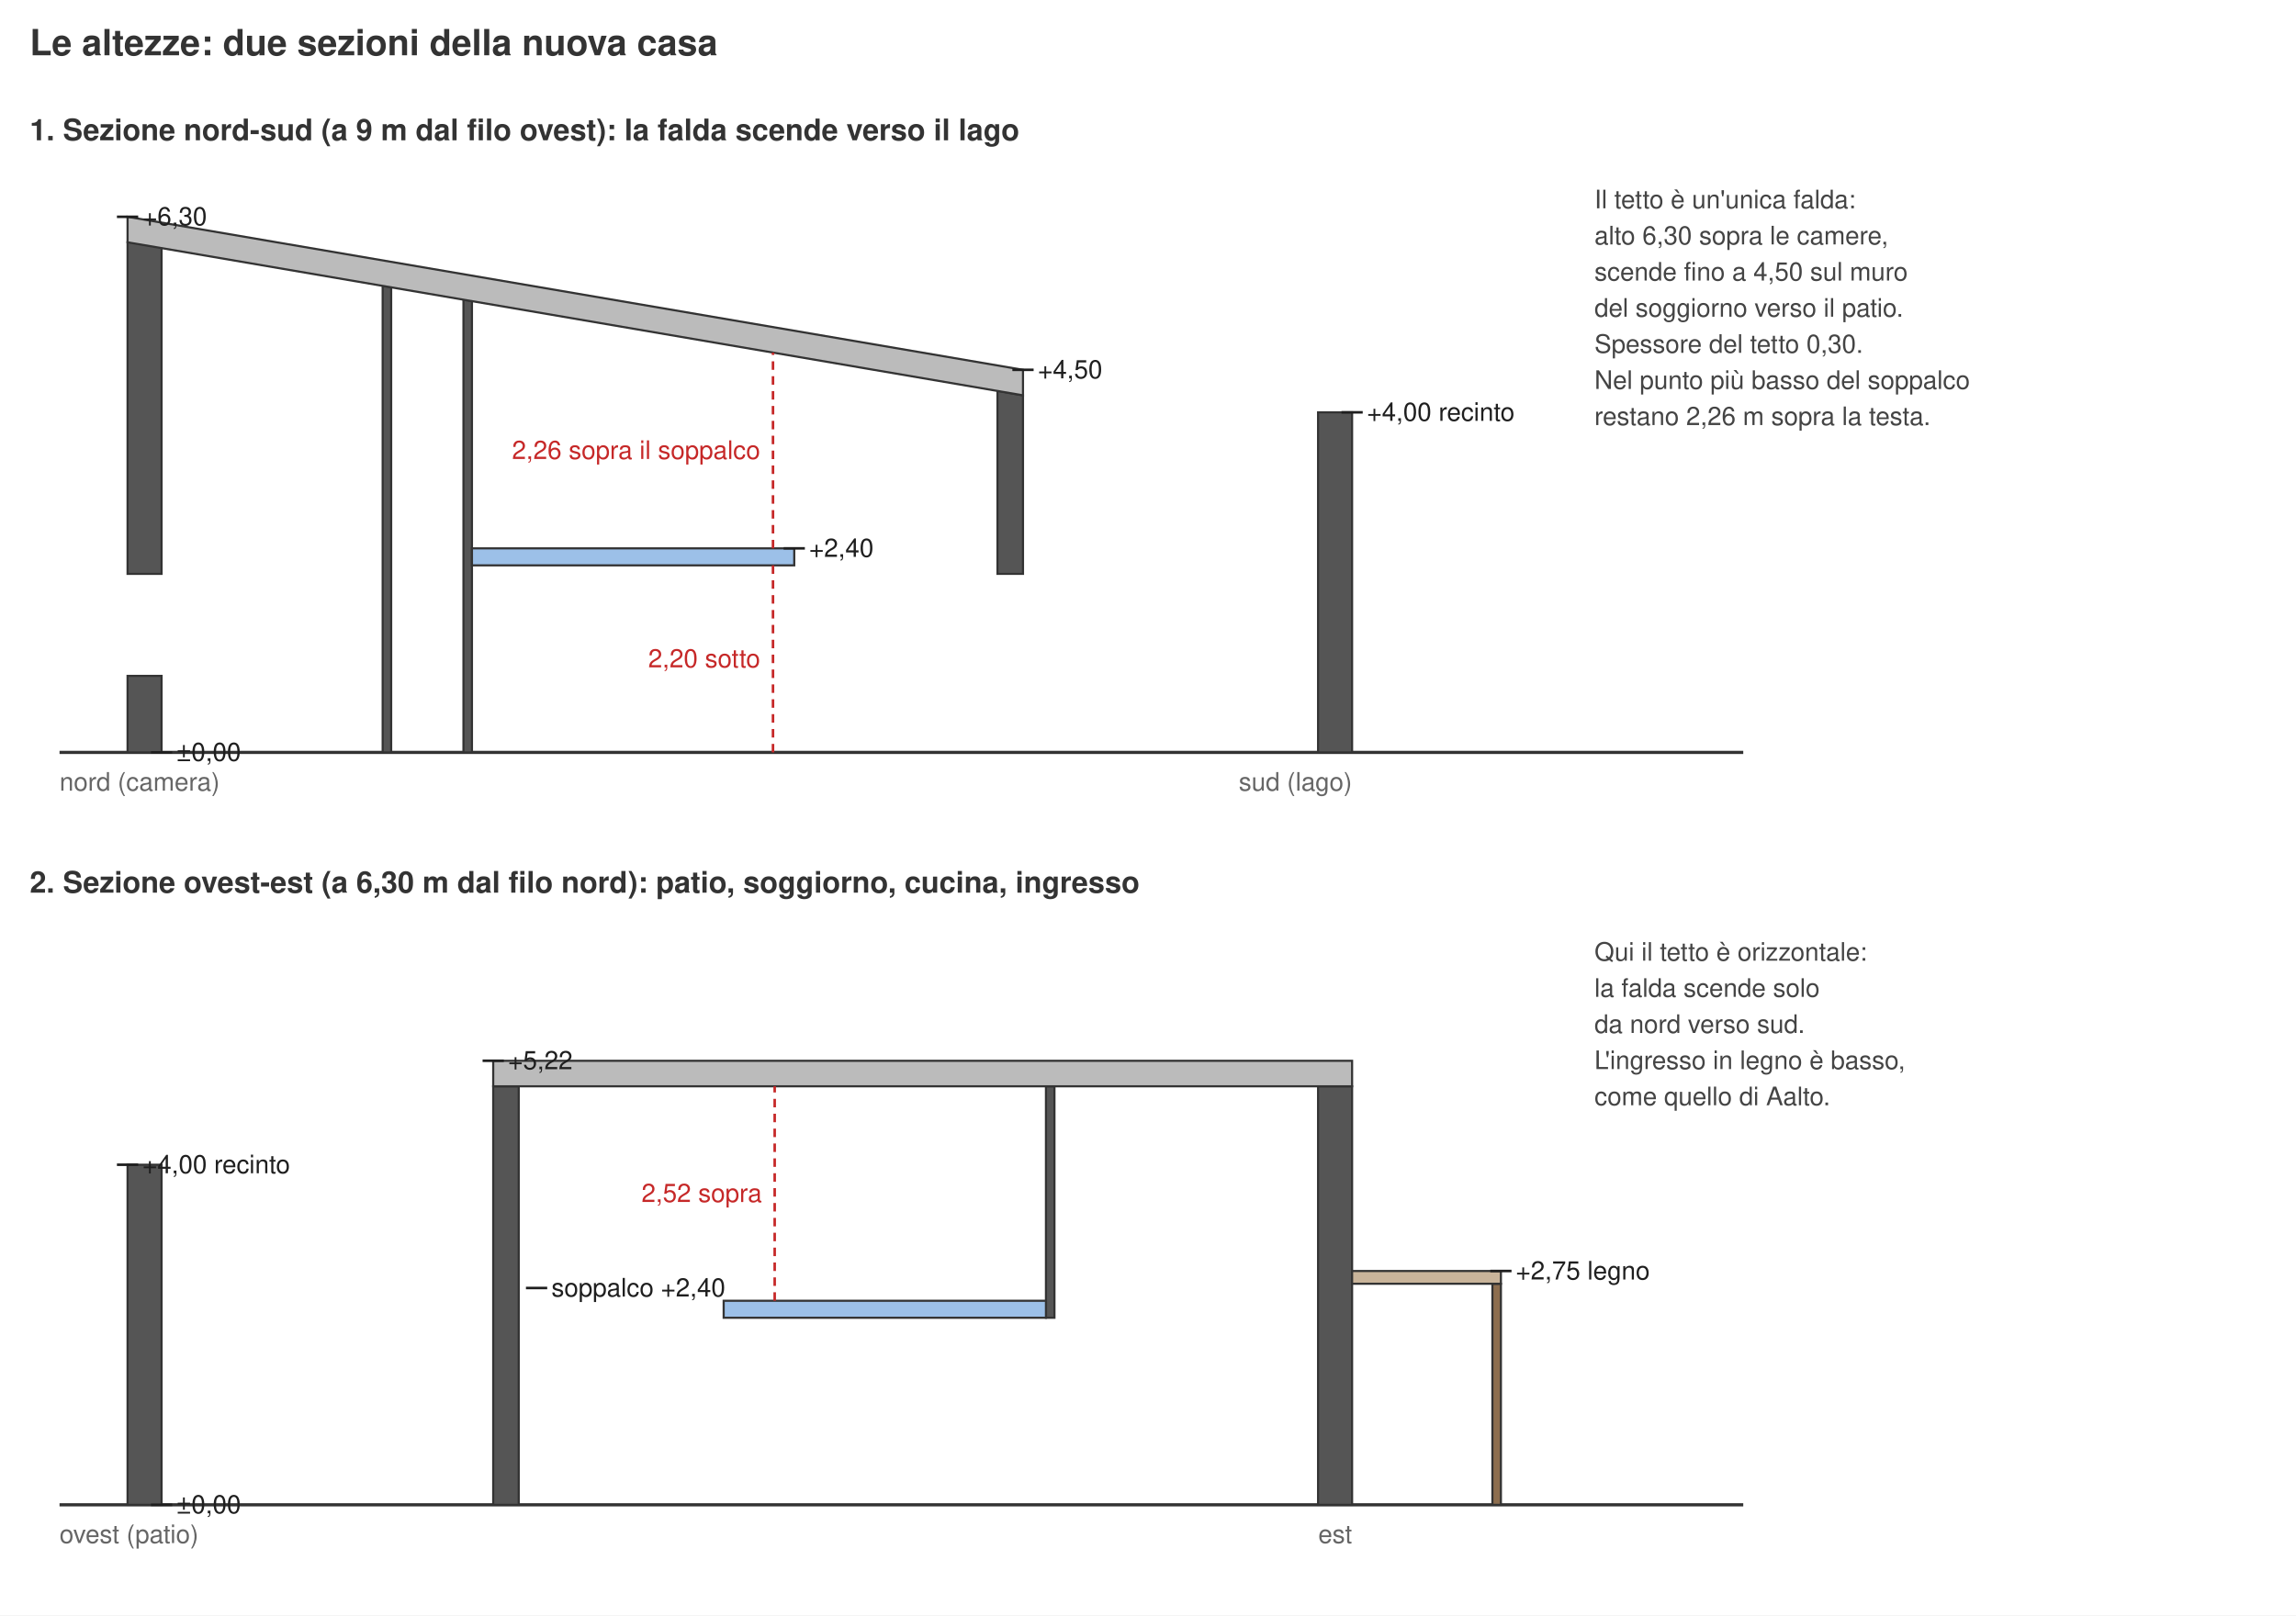
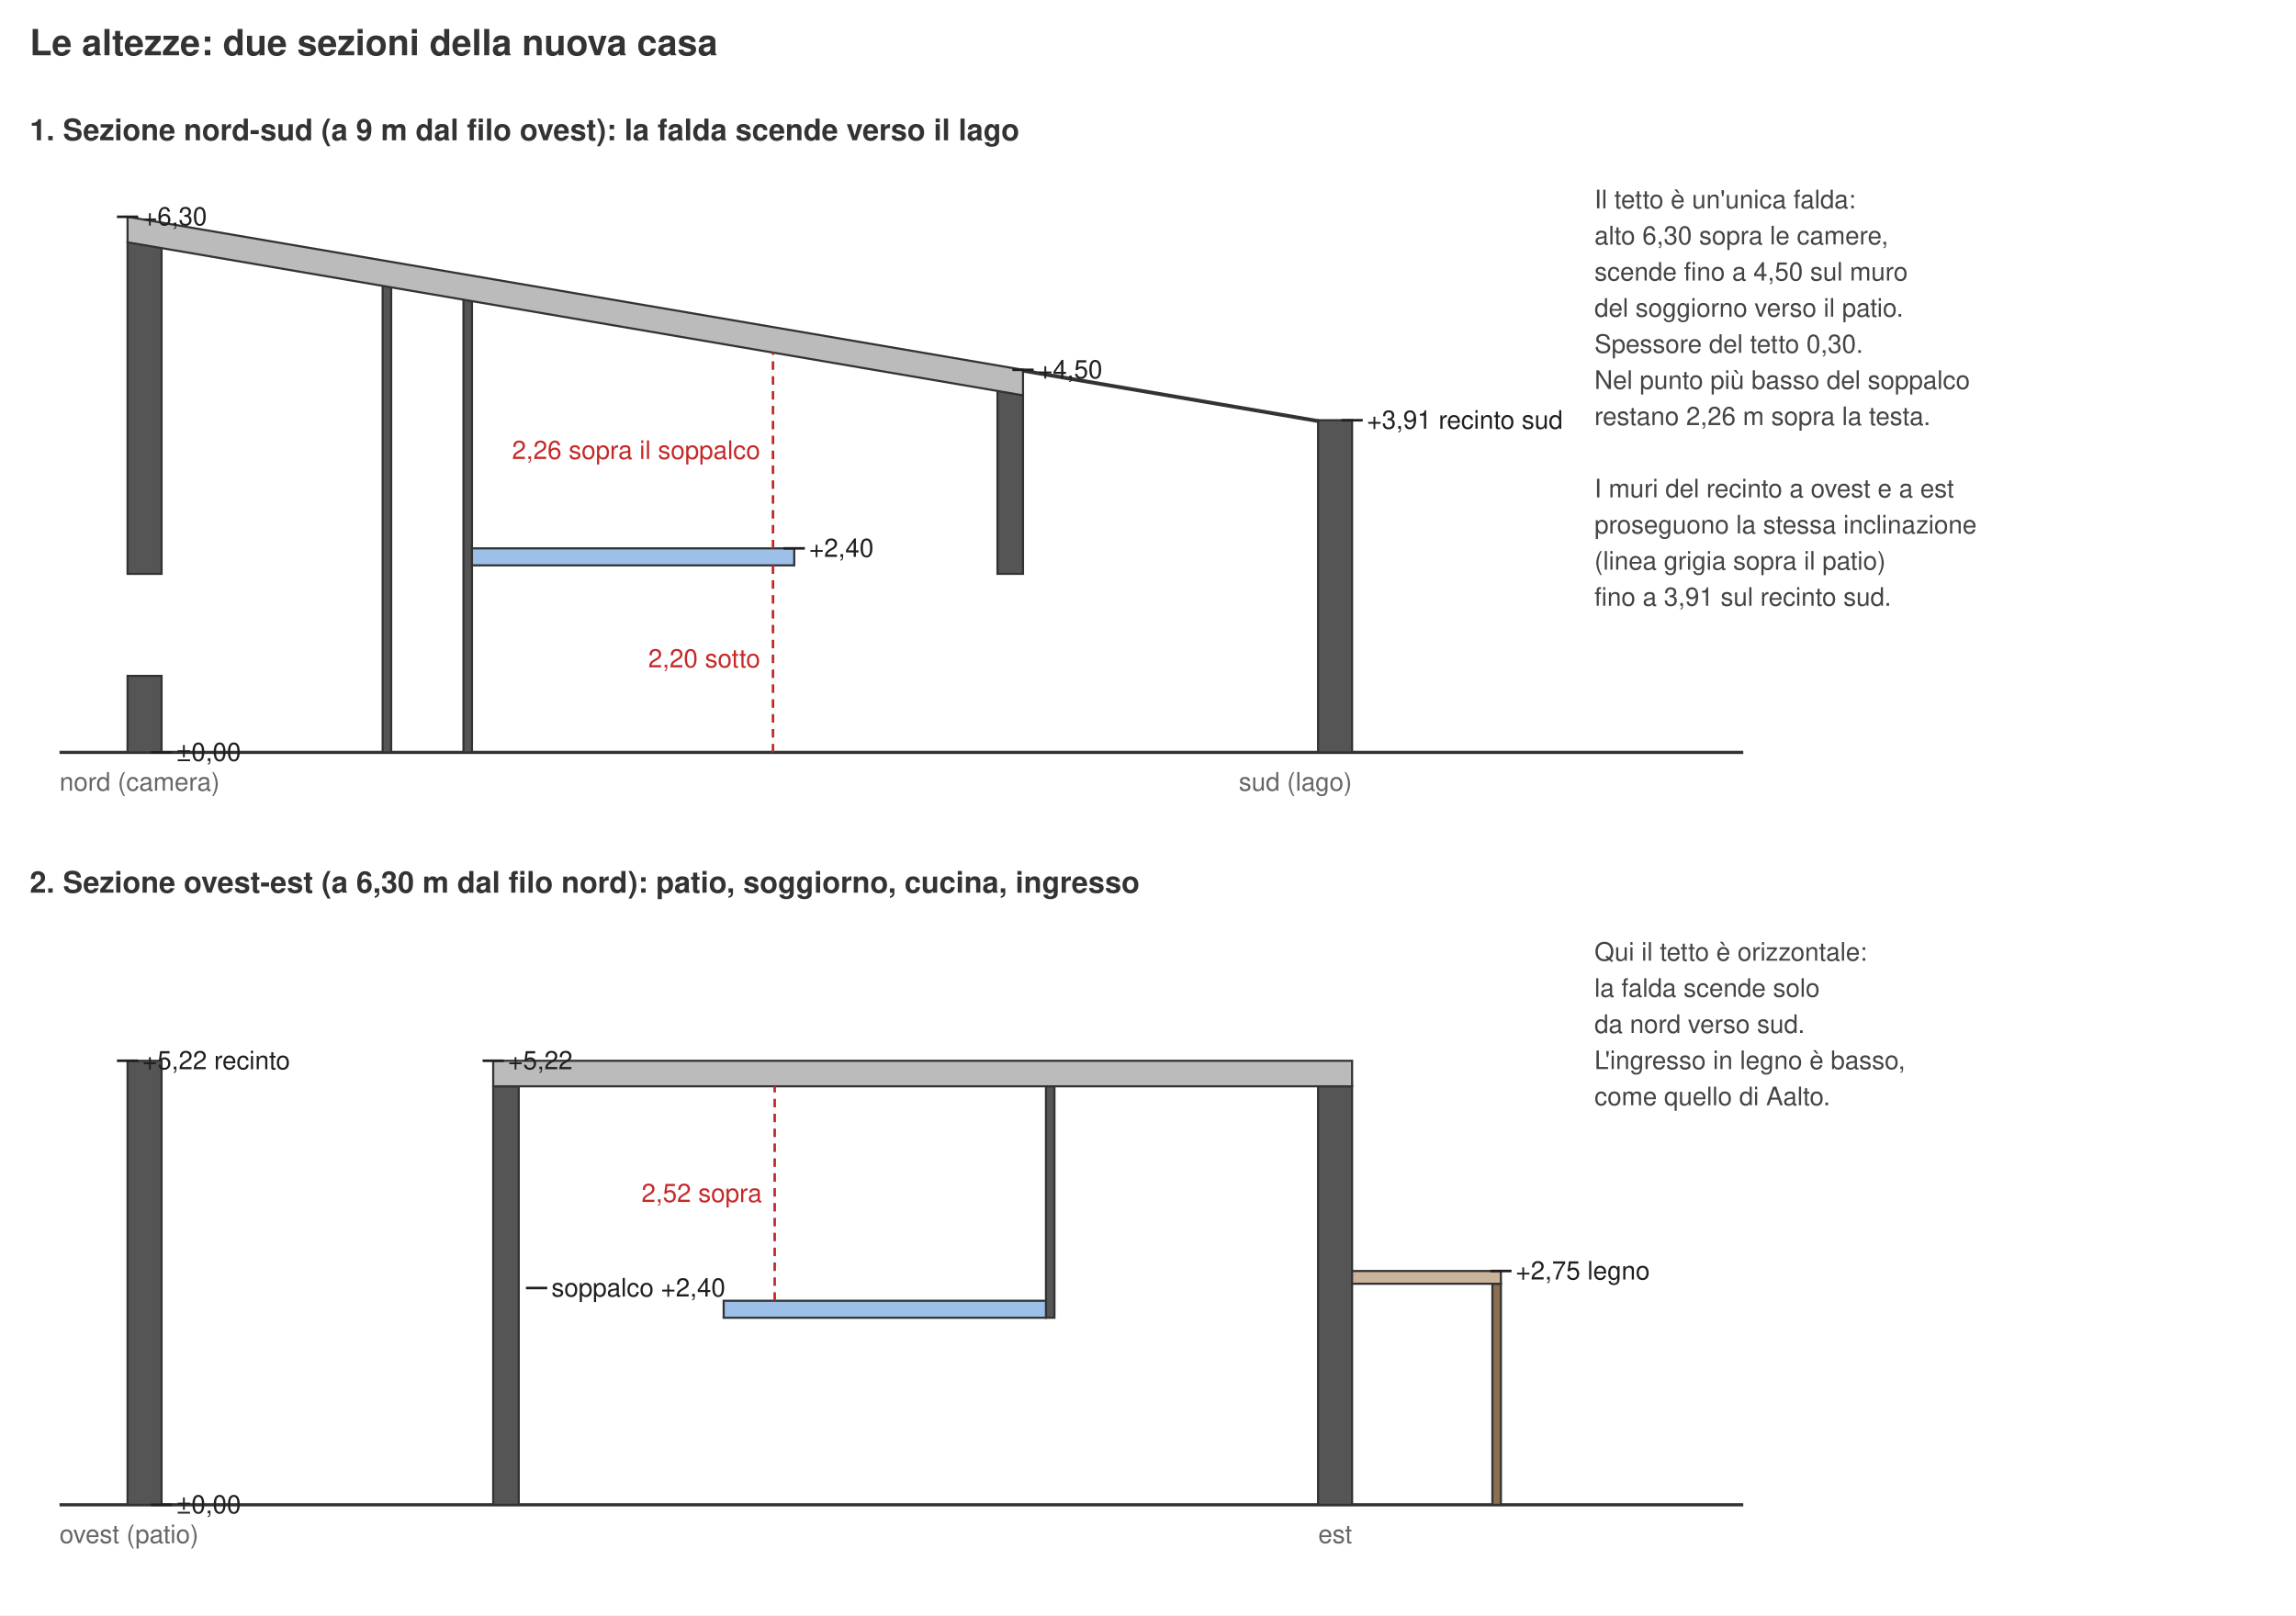
<svg xmlns="http://www.w3.org/2000/svg" viewBox="0 0 1080 760" width="1080" height="760">
  <rect width="100%" height="100%" fill="#ffffff" />
  <text x="14" y="26" font-family="Helvetica, Arial, sans-serif" font-size="17" font-weight="bold" fill="#333">Le altezze: due sezioni della nuova casa</text>
  <text x="14" y="66" font-family="Helvetica, Arial, sans-serif" font-size="14" font-weight="bold" fill="#333">1. Sezione nord-sud (a 9 m dal filo ovest): la falda scende verso il lago</text>
  <line x1="28.0" y1="354.0" x2="820.0" y2="354.0" stroke="#333" stroke-width="1.5" />
  <path d="M 60.0 354.0 L 76.0 354.0 L 76.0 318.0 L 60.0 318.0 Z" fill="#555" stroke="#333" stroke-width="1" />
  <path d="M 60.0 270.0 L 76.0 270.0 L 76.0 114.0 L 60.0 114.0 Z" fill="#555" stroke="#333" stroke-width="1" />
  <path d="M 180.0 354.0 L 184.0 354.0 L 184.0 135.2 L 180.0 134.5 Z" fill="#555" stroke="#333" stroke-width="1" />
  <path d="M 218.0 354.0 L 222.0 354.0 L 222.0 141.7 L 218.0 141.0 Z" fill="#555" stroke="#333" stroke-width="1" />
  <path d="M 469.2 270.0 L 481.2 270.0 L 481.2 186.0 L 469.2 183.9 Z" fill="#555" stroke="#333" stroke-width="1" />
-   <path d="M 620.0 354.0 L 636.0 354.0 L 636.0 194.0 L 620.0 194.0 Z" fill="#555" stroke="#333" stroke-width="1" />
+   <path d="M 620.0 354.0 L 636.0 354.0 L 636.0 197.7 L 620.0 197.7 Z" fill="#555" stroke="#333" stroke-width="1" />
  <path d="M 60.0 102.0 L 481.2 174.0 L 481.2 186.0 L 60.0 114.0 Z" fill="#bbb" stroke="#333" stroke-width="1" />
+   <path d="M 481.2 174.0 L 620.0 197.7 L 620.0 198.5 L 481.2 174.8 Z" fill="#999" stroke="#333" stroke-width="1" />
  <path d="M 222.0 266.0 L 373.6 266.0 L 373.6 258.0 L 222.0 258.0 Z" fill="#9cc0e8" stroke="#333" stroke-width="1" />
  <line x1="55" y1="102.0" x2="65" y2="102.0" stroke="#1f1f1f" stroke-width="1.2" />
  <text x="67" y="106.0" font-family="Helvetica, Arial, sans-serif" font-size="12" fill="#1f1f1f">+6,30</text>
  <line x1="476.2" y1="174.0" x2="486.2" y2="174.0" stroke="#1f1f1f" stroke-width="1.2" />
  <text x="488.2" y="178.0" font-family="Helvetica, Arial, sans-serif" font-size="12" fill="#1f1f1f">+4,50</text>
  <line x1="368.6" y1="258.0" x2="378.6" y2="258.0" stroke="#1f1f1f" stroke-width="1.2" />
  <text x="380.6" y="262.0" font-family="Helvetica, Arial, sans-serif" font-size="12" fill="#1f1f1f">+2,40</text>
-   <line x1="631.0" y1="194.0" x2="641.0" y2="194.0" stroke="#1f1f1f" stroke-width="1.2" />
-   <text x="643.0" y="198.0" font-family="Helvetica, Arial, sans-serif" font-size="12" fill="#1f1f1f">+4,00 recinto</text>
+   <line x1="631.0" y1="197.726" x2="641.0" y2="197.726" stroke="#1f1f1f" stroke-width="1.2" />
+   <text x="643.0" y="201.726" font-family="Helvetica, Arial, sans-serif" font-size="12" fill="#1f1f1f">+3,91 recinto sud</text>
  <line x1="71.0" y1="354.0" x2="81.0" y2="354.0" stroke="#1f1f1f" stroke-width="1.2" />
  <text x="83.0" y="358.0" font-family="Helvetica, Arial, sans-serif" font-size="12" fill="#1f1f1f">±0,00</text>
  <line x1="363.6" y1="258.0" x2="363.6" y2="165.897" stroke="#c62828" stroke-width="1.2" stroke-dasharray="4,3" />
  <text x="357.6" y="215.949" font-family="Helvetica, Arial, sans-serif" font-size="12" fill="#c62828" text-anchor="end">2,26 sopra il soppalco</text>
  <line x1="363.6" y1="354.0" x2="363.6" y2="266.0" stroke="#c62828" stroke-width="1.2" stroke-dasharray="4,3" />
  <text x="357.6" y="314.0" font-family="Helvetica, Arial, sans-serif" font-size="12" fill="#c62828" text-anchor="end">2,20 sotto</text>
  <text x="750.0" y="98" font-family="Helvetica, Arial, sans-serif" font-size="12" fill="#444">Il tetto è un'unica falda:</text>
  <text x="750.0" y="115" font-family="Helvetica, Arial, sans-serif" font-size="12" fill="#444">alto 6,30 sopra le camere,</text>
  <text x="750.0" y="132" font-family="Helvetica, Arial, sans-serif" font-size="12" fill="#444">scende fino a 4,50 sul muro</text>
  <text x="750.0" y="149" font-family="Helvetica, Arial, sans-serif" font-size="12" fill="#444">del soggiorno verso il patio.</text>
  <text x="750.0" y="166" font-family="Helvetica, Arial, sans-serif" font-size="12" fill="#444">Spessore del tetto 0,30.</text>
  <text x="750.0" y="183" font-family="Helvetica, Arial, sans-serif" font-size="12" fill="#444">Nel punto più basso del soppalco</text>
  <text x="750.0" y="200" font-family="Helvetica, Arial, sans-serif" font-size="12" fill="#444">restano 2,26 m sopra la testa.</text>
+   <text x="750.0" y="217" font-family="Helvetica, Arial, sans-serif" font-size="12" fill="#444" />
+   <text x="750.0" y="234" font-family="Helvetica, Arial, sans-serif" font-size="12" fill="#444">I muri del recinto a ovest e a est</text>
+   <text x="750.0" y="251" font-family="Helvetica, Arial, sans-serif" font-size="12" fill="#444">proseguono la stessa inclinazione</text>
+   <text x="750.0" y="268" font-family="Helvetica, Arial, sans-serif" font-size="12" fill="#444">(linea grigia sopra il patio)</text>
+   <text x="750.0" y="285" font-family="Helvetica, Arial, sans-serif" font-size="12" fill="#444">fino a 3,91 sul recinto sud.</text>
  <text x="28.0" y="372.0" font-family="Helvetica, Arial, sans-serif" font-size="12" fill="#666">nord (camera)</text>
  <text x="636.0" y="372.0" font-family="Helvetica, Arial, sans-serif" font-size="12" fill="#666" text-anchor="end">sud (lago)</text>
  <text x="14" y="420" font-family="Helvetica, Arial, sans-serif" font-size="14" font-weight="bold" fill="#333">2. Sezione ovest-est (a 6,30 m dal filo nord): patio, soggiorno, cucina, ingresso</text>
  <line x1="28.0" y1="708.0" x2="820.0" y2="708.0" stroke="#333" stroke-width="1.5" />
-   <path d="M 60.0 708.0 L 76.0 708.0 L 76.0 548.0 L 60.0 548.0 Z" fill="#555" stroke="#333" stroke-width="1" />
+   <path d="M 60.0 708.0 L 76.0 708.0 L 76.0 499.1 L 60.0 499.1 Z" fill="#555" stroke="#333" stroke-width="1" />
  <path d="M 232.0 708.0 L 244.0 708.0 L 244.0 511.1 L 232.0 511.1 Z" fill="#555" stroke="#333" stroke-width="1" />
  <path d="M 492.0 620.0 L 496.0 620.0 L 496.0 511.1 L 492.0 511.1 Z" fill="#555" stroke="#333" stroke-width="1" />
  <path d="M 620.0 708.0 L 636.0 708.0 L 636.0 511.1 L 620.0 511.1 Z" fill="#555" stroke="#333" stroke-width="1" />
  <path d="M 702.0 708.0 L 706.0 708.0 L 706.0 604.0 L 702.0 604.0 Z" fill="#8d6e4f" stroke="#333" stroke-width="1" />
  <path d="M 232.0 511.1 L 636.0 511.1 L 636.0 499.1 L 232.0 499.1 Z" fill="#bbb" stroke="#333" stroke-width="1" />
  <path d="M 636.0 604.0 L 706.0 604.0 L 706.0 598.0 L 636.0 598.0 Z" fill="#c9b49a" stroke="#333" stroke-width="1" />
  <path d="M 340.4 620.0 L 492.0 620.0 L 492.0 612.0 L 340.4 612.0 Z" fill="#9cc0e8" stroke="#333" stroke-width="1" />
-   <line x1="55" y1="548.0" x2="65" y2="548.0" stroke="#1f1f1f" stroke-width="1.2" />
-   <text x="67" y="552.0" font-family="Helvetica, Arial, sans-serif" font-size="12" fill="#1f1f1f">+4,00 recinto</text>
+   <line x1="55" y1="499.077" x2="65" y2="499.077" stroke="#1f1f1f" stroke-width="1.2" />
+   <text x="67" y="503.077" font-family="Helvetica, Arial, sans-serif" font-size="12" fill="#1f1f1f">+5,22 recinto</text>
  <line x1="227.0" y1="499.077" x2="237.0" y2="499.077" stroke="#1f1f1f" stroke-width="1.2" />
  <text x="239.0" y="503.077" font-family="Helvetica, Arial, sans-serif" font-size="12" fill="#1f1f1f">+5,22</text>
  <line x1="247.4" y1="606.0" x2="257.4" y2="606.0" stroke="#1f1f1f" stroke-width="1.2" />
  <text x="259.4" y="610.0" font-family="Helvetica, Arial, sans-serif" font-size="12" fill="#1f1f1f">soppalco +2,40</text>
  <line x1="701.0" y1="598.0" x2="711.0" y2="598.0" stroke="#1f1f1f" stroke-width="1.2" />
  <text x="713.0" y="602.0" font-family="Helvetica, Arial, sans-serif" font-size="12" fill="#1f1f1f">+2,75 legno</text>
  <line x1="71.0" y1="708.0" x2="81.0" y2="708.0" stroke="#1f1f1f" stroke-width="1.2" />
  <text x="83.0" y="712.0" font-family="Helvetica, Arial, sans-serif" font-size="12" fill="#1f1f1f">±0,00</text>
  <line x1="364.4" y1="612.0" x2="364.4" y2="511.077" stroke="#c62828" stroke-width="1.2" stroke-dasharray="4,3" />
  <text x="358.4" y="565.538" font-family="Helvetica, Arial, sans-serif" font-size="12" fill="#c62828" text-anchor="end">2,52 sopra</text>
  <text x="750.0" y="452" font-family="Helvetica, Arial, sans-serif" font-size="12" fill="#444">Qui il tetto è orizzontale:</text>
  <text x="750.0" y="469" font-family="Helvetica, Arial, sans-serif" font-size="12" fill="#444">la falda scende solo</text>
  <text x="750.0" y="486" font-family="Helvetica, Arial, sans-serif" font-size="12" fill="#444">da nord verso sud.</text>
  <text x="750.0" y="503" font-family="Helvetica, Arial, sans-serif" font-size="12" fill="#444">L'ingresso in legno è basso,</text>
  <text x="750.0" y="520" font-family="Helvetica, Arial, sans-serif" font-size="12" fill="#444">come quello di Aalto.</text>
  <text x="28.0" y="726.0" font-family="Helvetica, Arial, sans-serif" font-size="12" fill="#666">ovest (patio)</text>
  <text x="636.0" y="726.0" font-family="Helvetica, Arial, sans-serif" font-size="12" fill="#666" text-anchor="end">est</text>
</svg>
